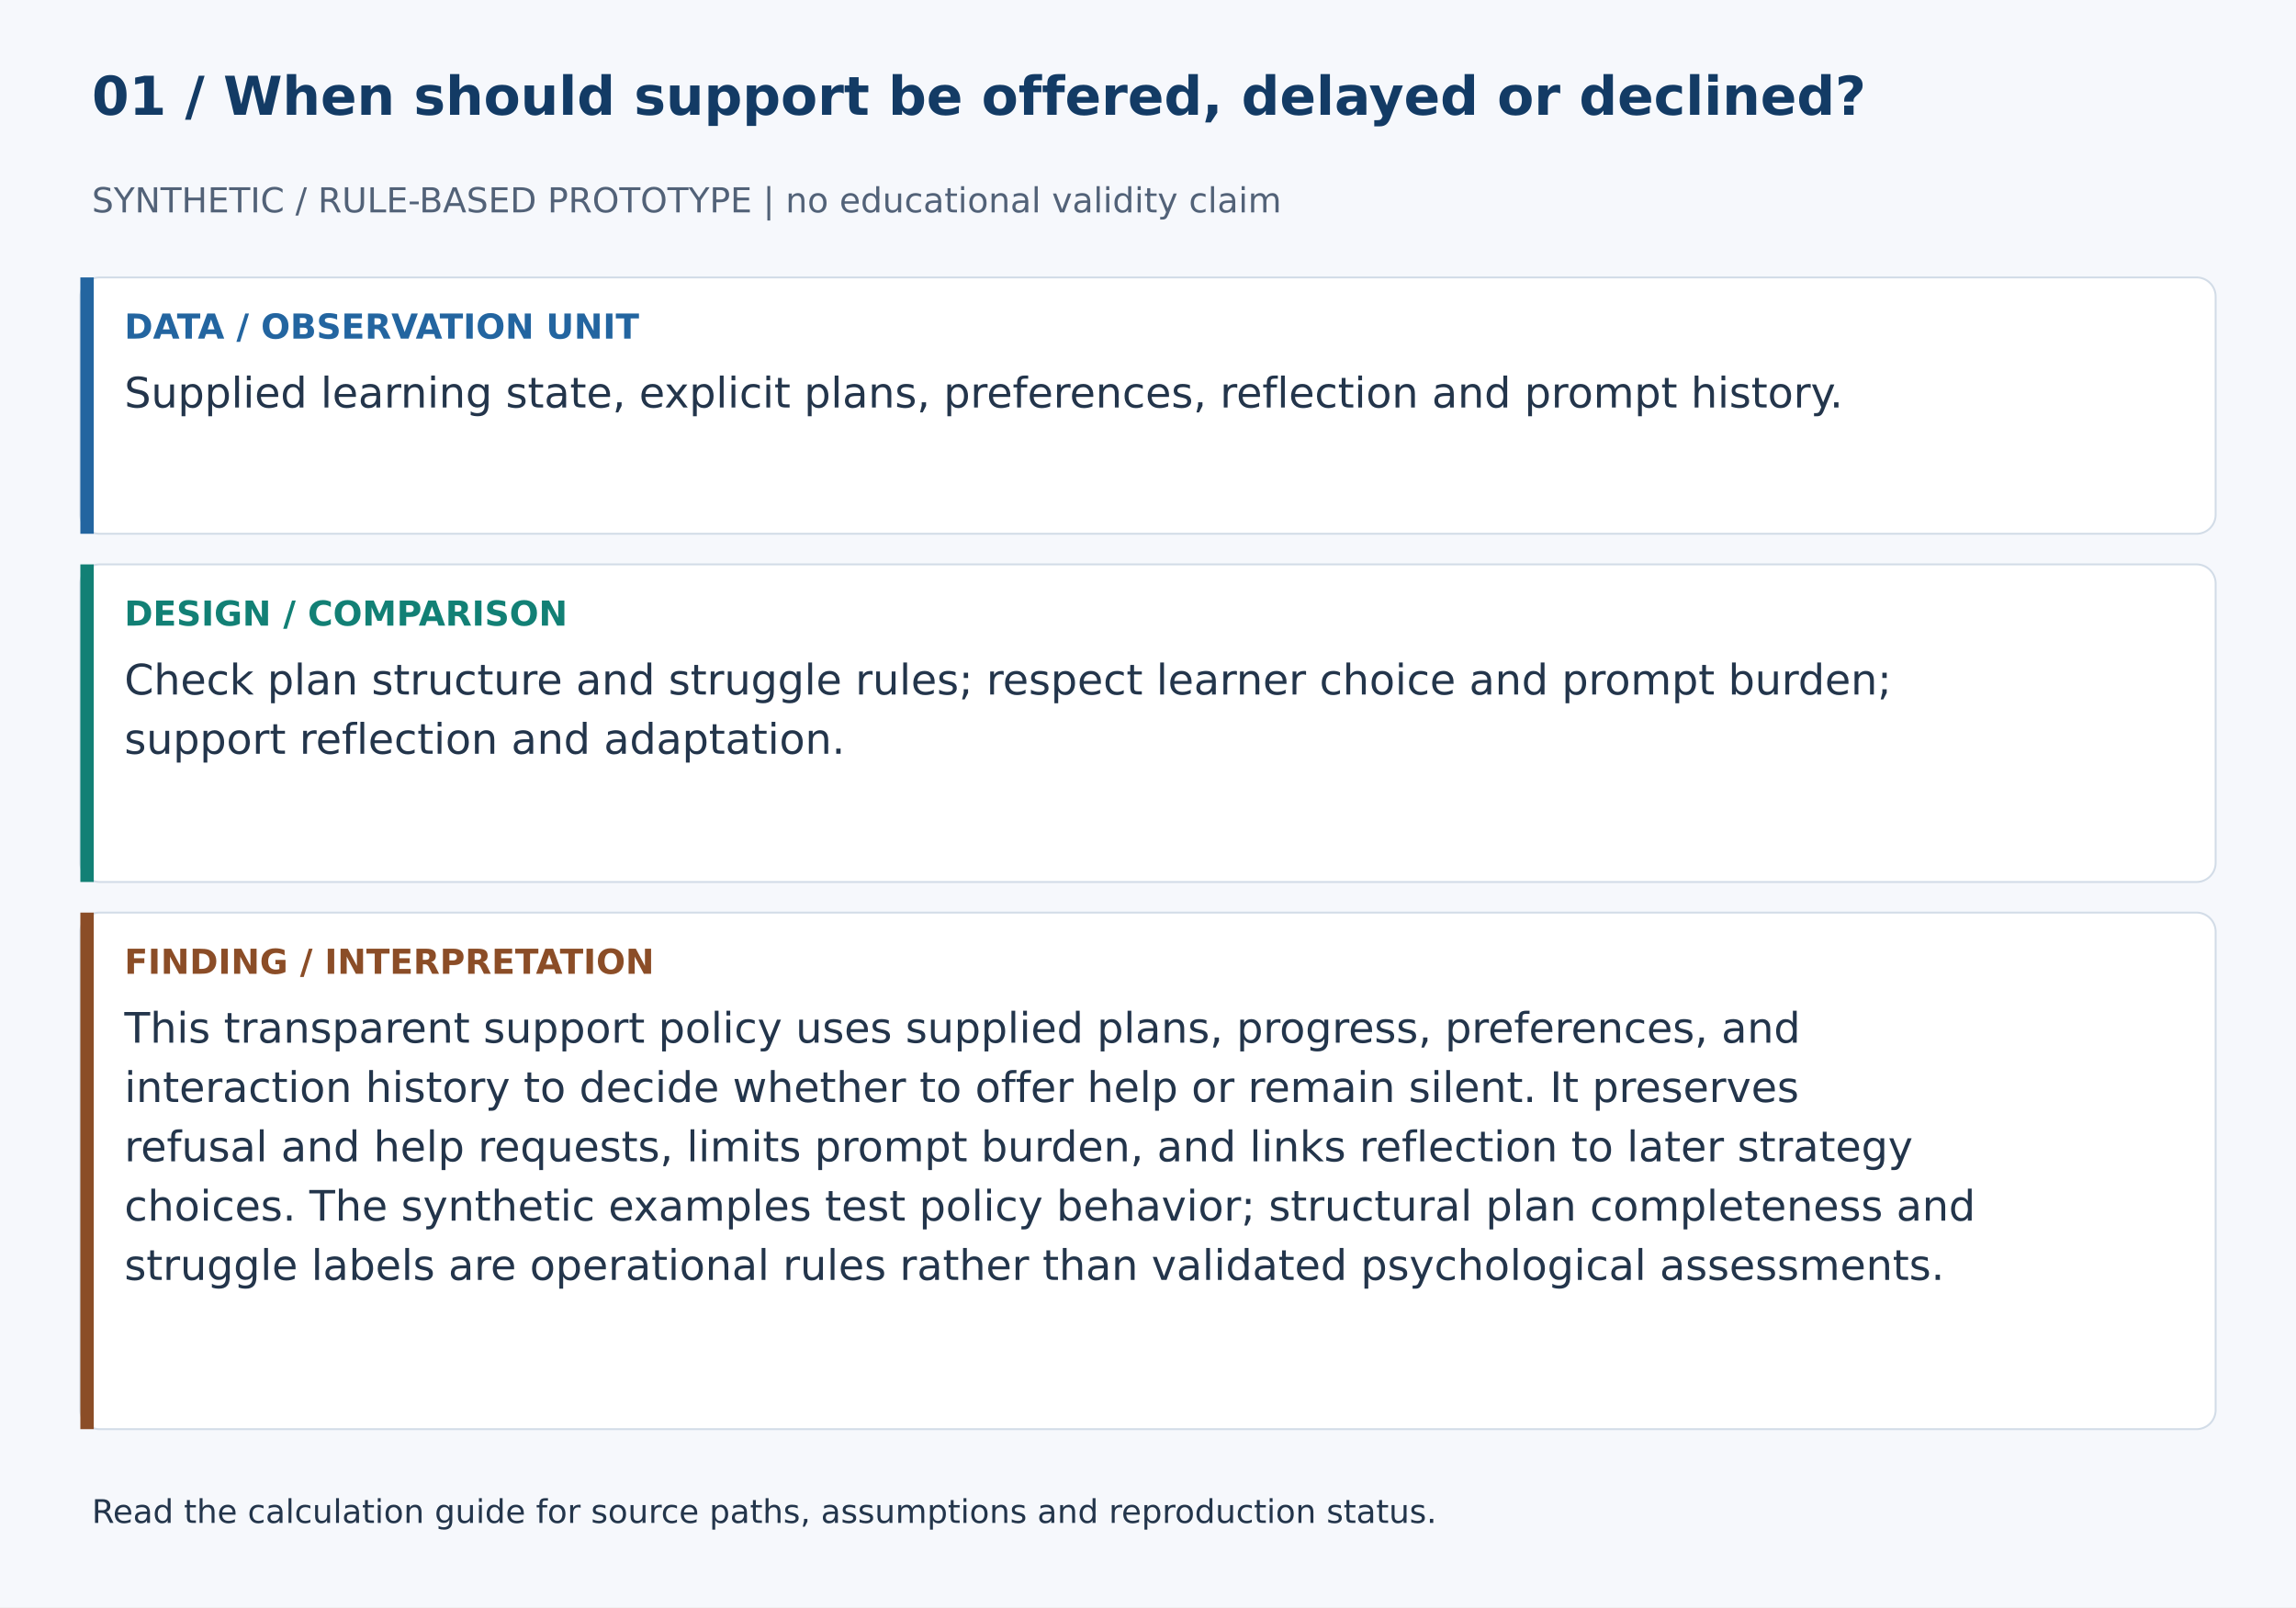
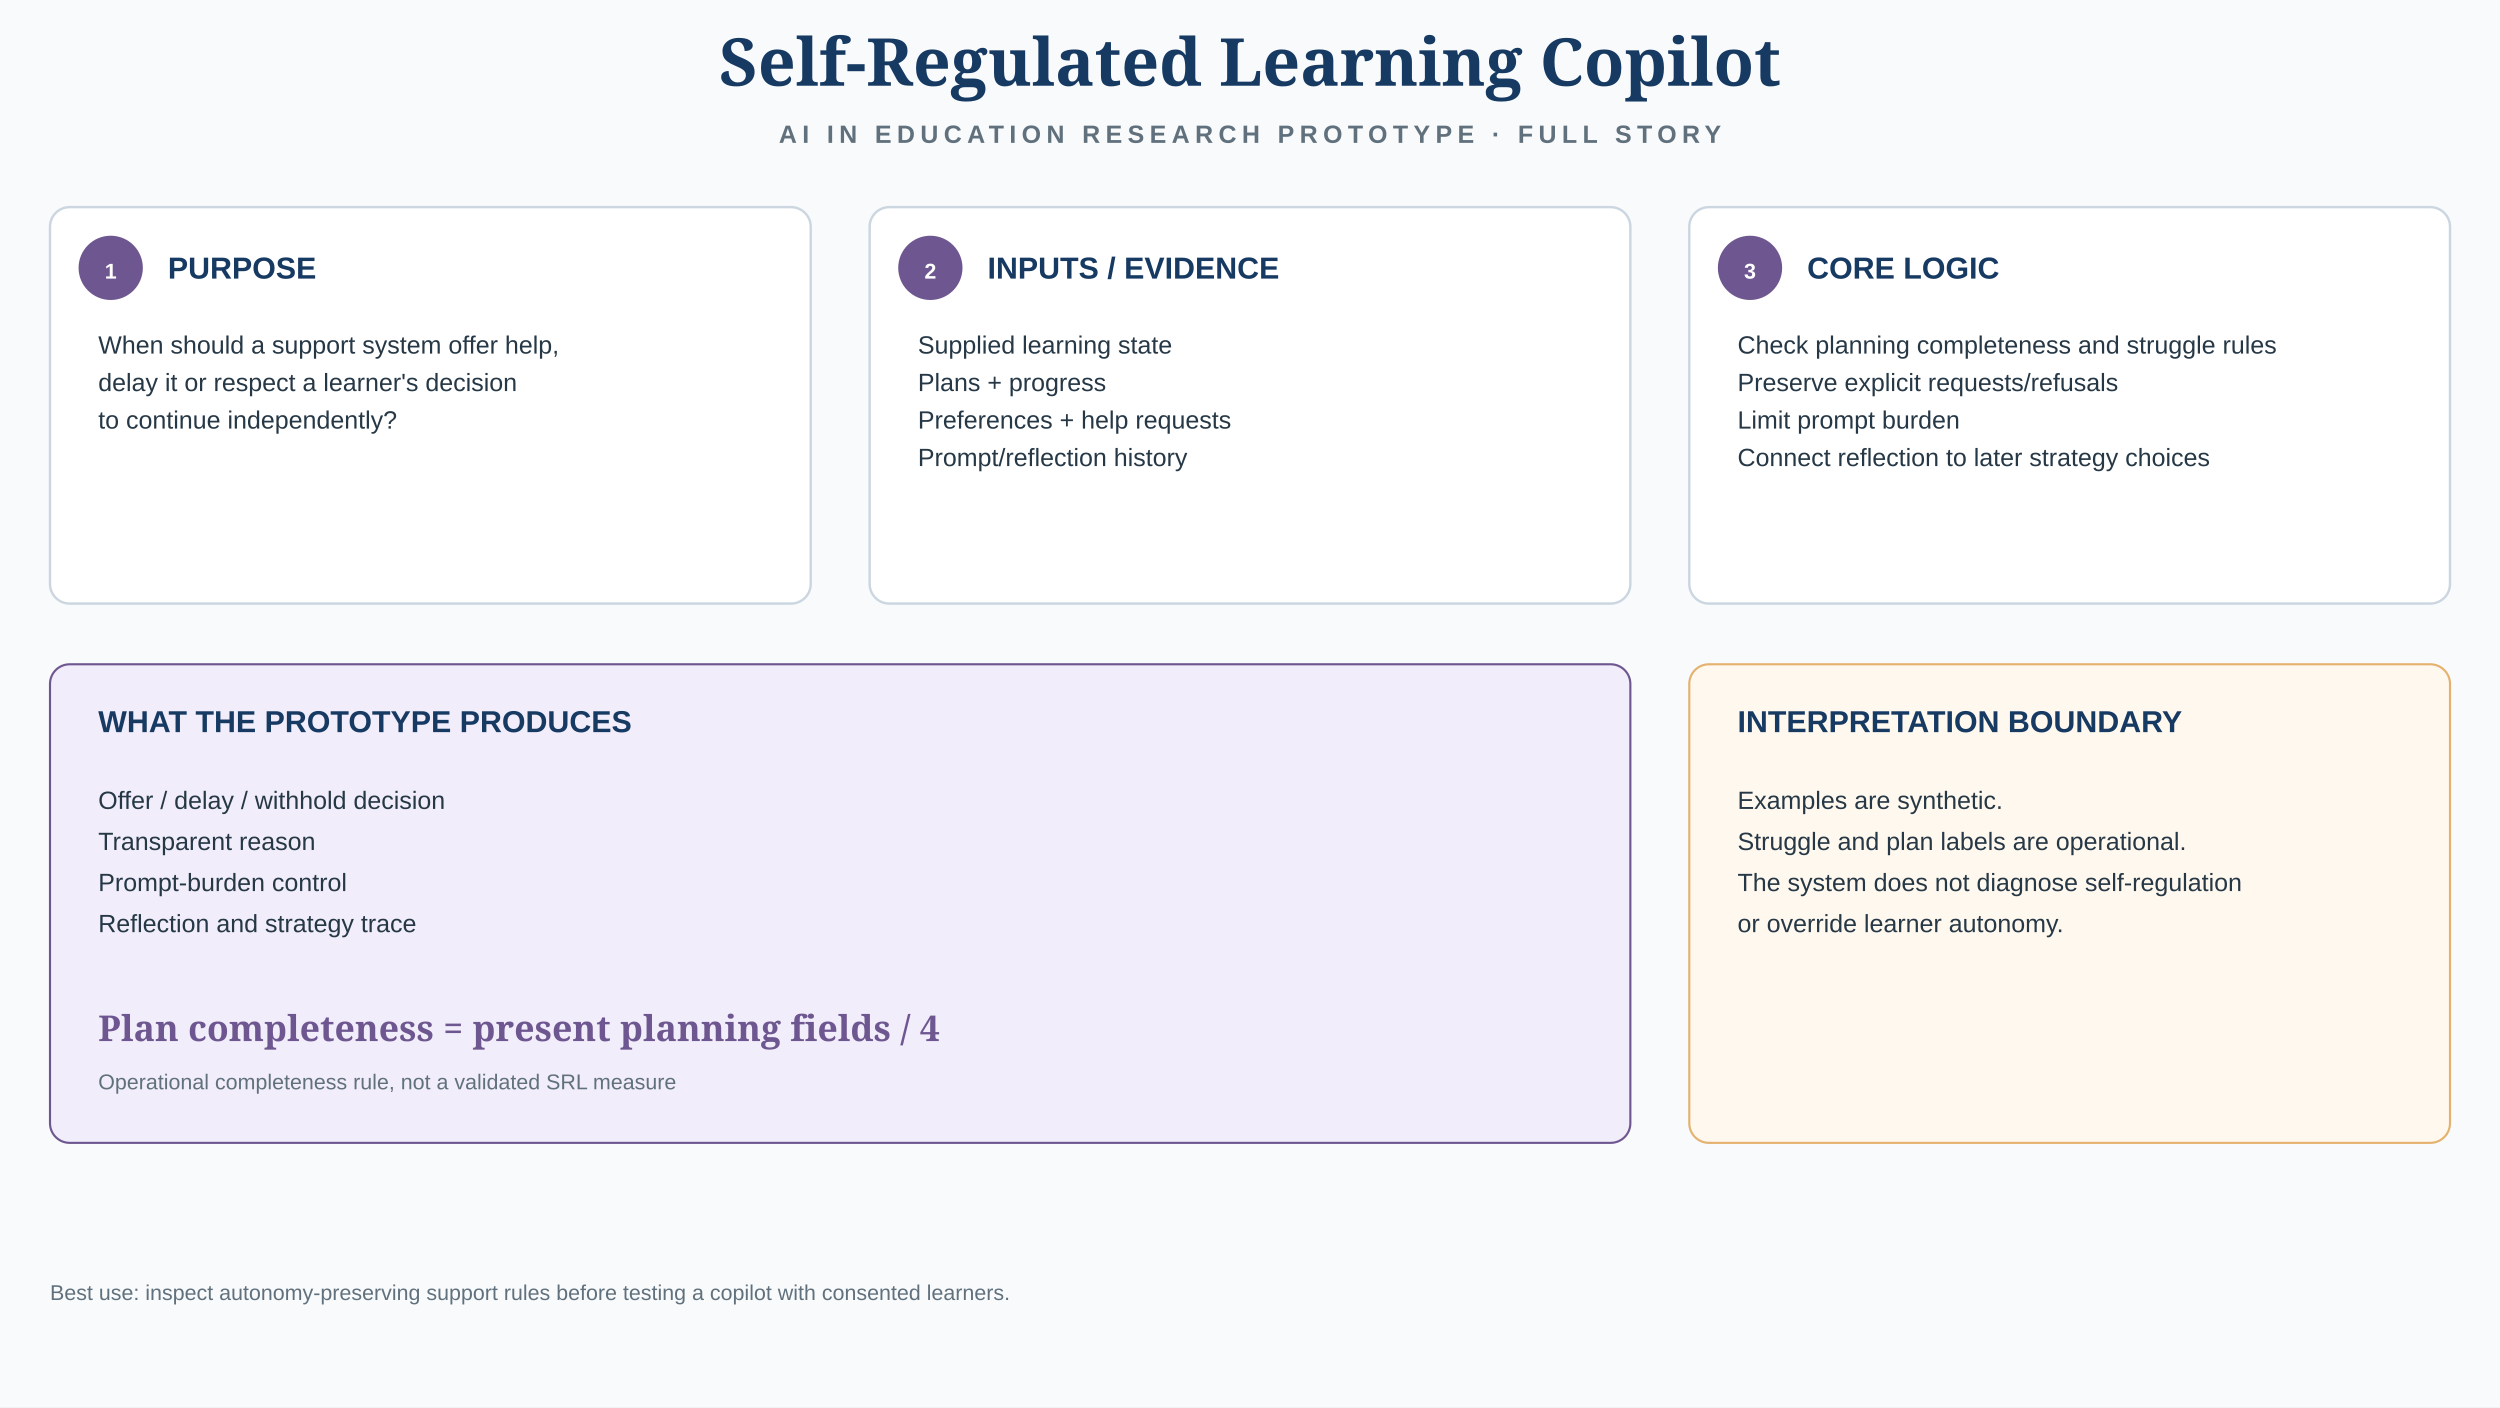
- <svg xmlns="http://www.w3.org/2000/svg" width="1200" height="840" viewBox="0 0 1200 840" role="img">
-   <rect width="1200" height="840" fill="#f6f8fc" />
-   <text x="48" y="60" font-family="DejaVu Sans,Arial,sans-serif" font-size="28" fill="#133b65" font-weight="700">01 / When should support be offered, delayed or declined?</text>
-   <text x="48" y="111" font-family="DejaVu Sans,Arial,sans-serif" font-size="18" fill="#526278" font-weight="400">SYNTHETIC / RULE-BASED PROTOTYPE | no educational validity claim</text>
-   <rect x="42" y="145" width="1116" height="134" rx="10" fill="white" stroke="#d2dce7" />
-   <rect x="42" y="145" width="7" height="134" fill="#2365a0" />
-   <text x="65" y="177" font-family="DejaVu Sans,Arial,sans-serif" font-size="18" fill="#2365a0" font-weight="700">DATA / OBSERVATION UNIT</text>
-   <text x="65" y="213" font-family="DejaVu Sans,Arial,sans-serif" font-size="22" fill="#23354b" font-weight="400">Supplied learning state, explicit plans, preferences, reflection and prompt history.</text>
-   <rect x="42" y="295" width="1116" height="166" rx="10" fill="white" stroke="#d2dce7" />
-   <rect x="42" y="295" width="7" height="166" fill="#128075" />
-   <text x="65" y="327" font-family="DejaVu Sans,Arial,sans-serif" font-size="18" fill="#128075" font-weight="700">DESIGN / COMPARISON</text>
-   <text x="65" y="363" font-family="DejaVu Sans,Arial,sans-serif" font-size="22" fill="#23354b" font-weight="400">Check plan structure and struggle rules; respect learner choice and prompt burden;</text>
-   <text x="65" y="394" font-family="DejaVu Sans,Arial,sans-serif" font-size="22" fill="#23354b" font-weight="400">support reflection and adaptation.</text>
-   <rect x="42" y="477" width="1116" height="270" rx="10" fill="white" stroke="#d2dce7" />
-   <rect x="42" y="477" width="7" height="270" fill="#8b4d27" />
-   <text x="65" y="509" font-family="DejaVu Sans,Arial,sans-serif" font-size="18" fill="#8b4d27" font-weight="700">FINDING / INTERPRETATION</text>
-   <text x="65" y="545" font-family="DejaVu Sans,Arial,sans-serif" font-size="22" fill="#23354b" font-weight="400">This transparent support policy uses supplied plans, progress, preferences, and</text>
-   <text x="65" y="576" font-family="DejaVu Sans,Arial,sans-serif" font-size="22" fill="#23354b" font-weight="400">interaction history to decide whether to offer help or remain silent. It preserves</text>
-   <text x="65" y="607" font-family="DejaVu Sans,Arial,sans-serif" font-size="22" fill="#23354b" font-weight="400">refusal and help requests, limits prompt burden, and links reflection to later strategy</text>
-   <text x="65" y="638" font-family="DejaVu Sans,Arial,sans-serif" font-size="22" fill="#23354b" font-weight="400">choices. The synthetic examples test policy behavior; structural plan completeness and</text>
-   <text x="65" y="669" font-family="DejaVu Sans,Arial,sans-serif" font-size="22" fill="#23354b" font-weight="400">struggle labels are operational rules rather than validated psychological assessments.</text>
-   <text x="48" y="796" font-family="DejaVu Sans,Arial,sans-serif" font-size="17" fill="#23354b" font-weight="400">Read the calculation guide for source paths, assumptions and reproduction status.</text>
+ <svg xmlns="http://www.w3.org/2000/svg" viewBox="0 0 1400 788">
+   <rect width="1400" height="788" fill="#F8FAFC" />
+   <style>.t{font:700 37px Georgia;fill:#173A63}.s{font:600 14px Arial;fill:#60717D;letter-spacing:3px}.h{font:700 17px Arial;fill:#173A63}.b{font:14px Arial;fill:#263846}.sm{font:12px Arial;fill:#60717D}.c{fill:#fff;stroke:#CBD6E0;stroke-width:1.35}.a{fill:#6E5790}.soft{fill:#F1EDFA;stroke:#6E5790;stroke-width:1.2}.w{fill:#FFF8EE;stroke:#E4B16F;stroke-width:1.2}.m{font:700 20px Georgia;fill:#6E5790}</style>
+   <text x="700" y="48" text-anchor="middle" class="t">Self-Regulated Learning Copilot</text>
+   <text x="700" y="80" text-anchor="middle" class="s">AI IN EDUCATION RESEARCH PROTOTYPE · FULL STORY</text>
+   <rect x="28" y="116" width="426" height="222" rx="11" class="c" />
+   <circle cx="62" cy="150" r="18" class="a" />
+   <text x="62" y="156" text-anchor="middle" fill="#fff" font-family="Arial" font-weight="700">1</text>
+   <text x="94" y="156" class="h">PURPOSE</text>
+   <text x="55" y="198" class="b">
+     <tspan x="55">When should a support system offer help,</tspan>
+     <tspan x="55" dy="21">delay it or respect a learner's decision</tspan>
+     <tspan x="55" dy="21">to continue independently?</tspan>
+   </text>
+   <rect x="487" y="116" width="426" height="222" rx="11" class="c" />
+   <circle cx="521" cy="150" r="18" class="a" />
+   <text x="521" y="156" text-anchor="middle" fill="#fff" font-family="Arial" font-weight="700">2</text>
+   <text x="553" y="156" class="h">INPUTS / EVIDENCE</text>
+   <text x="514" y="198" class="b">
+     <tspan x="514">Supplied learning state</tspan>
+     <tspan x="514" dy="21">Plans + progress</tspan>
+     <tspan x="514" dy="21">Preferences + help requests</tspan>
+     <tspan x="514" dy="21">Prompt/reflection history</tspan>
+   </text>
+   <rect x="946" y="116" width="426" height="222" rx="11" class="c" />
+   <circle cx="980" cy="150" r="18" class="a" />
+   <text x="980" y="156" text-anchor="middle" fill="#fff" font-family="Arial" font-weight="700">3</text>
+   <text x="1012" y="156" class="h">CORE LOGIC</text>
+   <text x="973" y="198" class="b">
+     <tspan x="973">Check planning completeness and struggle rules</tspan>
+     <tspan x="973" dy="21">Preserve explicit requests/refusals</tspan>
+     <tspan x="973" dy="21">Limit prompt burden</tspan>
+     <tspan x="973" dy="21">Connect reflection to later strategy choices</tspan>
+   </text>
+   <rect x="28" y="372" width="885" height="268" rx="11" class="soft" />
+   <text x="55" y="410" class="h">WHAT THE PROTOTYPE PRODUCES</text>
+   <text x="55" y="453" class="b">
+     <tspan x="55">Offer / delay / withhold decision</tspan>
+     <tspan x="55" dy="23">Transparent reason</tspan>
+     <tspan x="55" dy="23">Prompt-burden control</tspan>
+     <tspan x="55" dy="23">Reflection and strategy trace</tspan>
+   </text>
+   <text x="55" y="583" class="m">Plan completeness = present planning fields / 4</text>
+   <text x="55" y="610" class="sm">Operational completeness rule, not a validated SRL measure</text>
+   <rect x="946" y="372" width="426" height="268" rx="11" class="w" />
+   <text x="973" y="410" class="h">INTERPRETATION BOUNDARY</text>
+   <text x="973" y="453" class="b">
+     <tspan x="973">Examples are synthetic.</tspan>
+     <tspan x="973" dy="23">Struggle and plan labels are operational.</tspan>
+     <tspan x="973" dy="23">The system does not diagnose self-regulation</tspan>
+     <tspan x="973" dy="23">or override learner autonomy.</tspan>
+   </text>
+   <text x="28" y="728" class="sm">Best use: inspect autonomy-preserving support rules before testing a copilot with consented learners.</text>
</svg>
